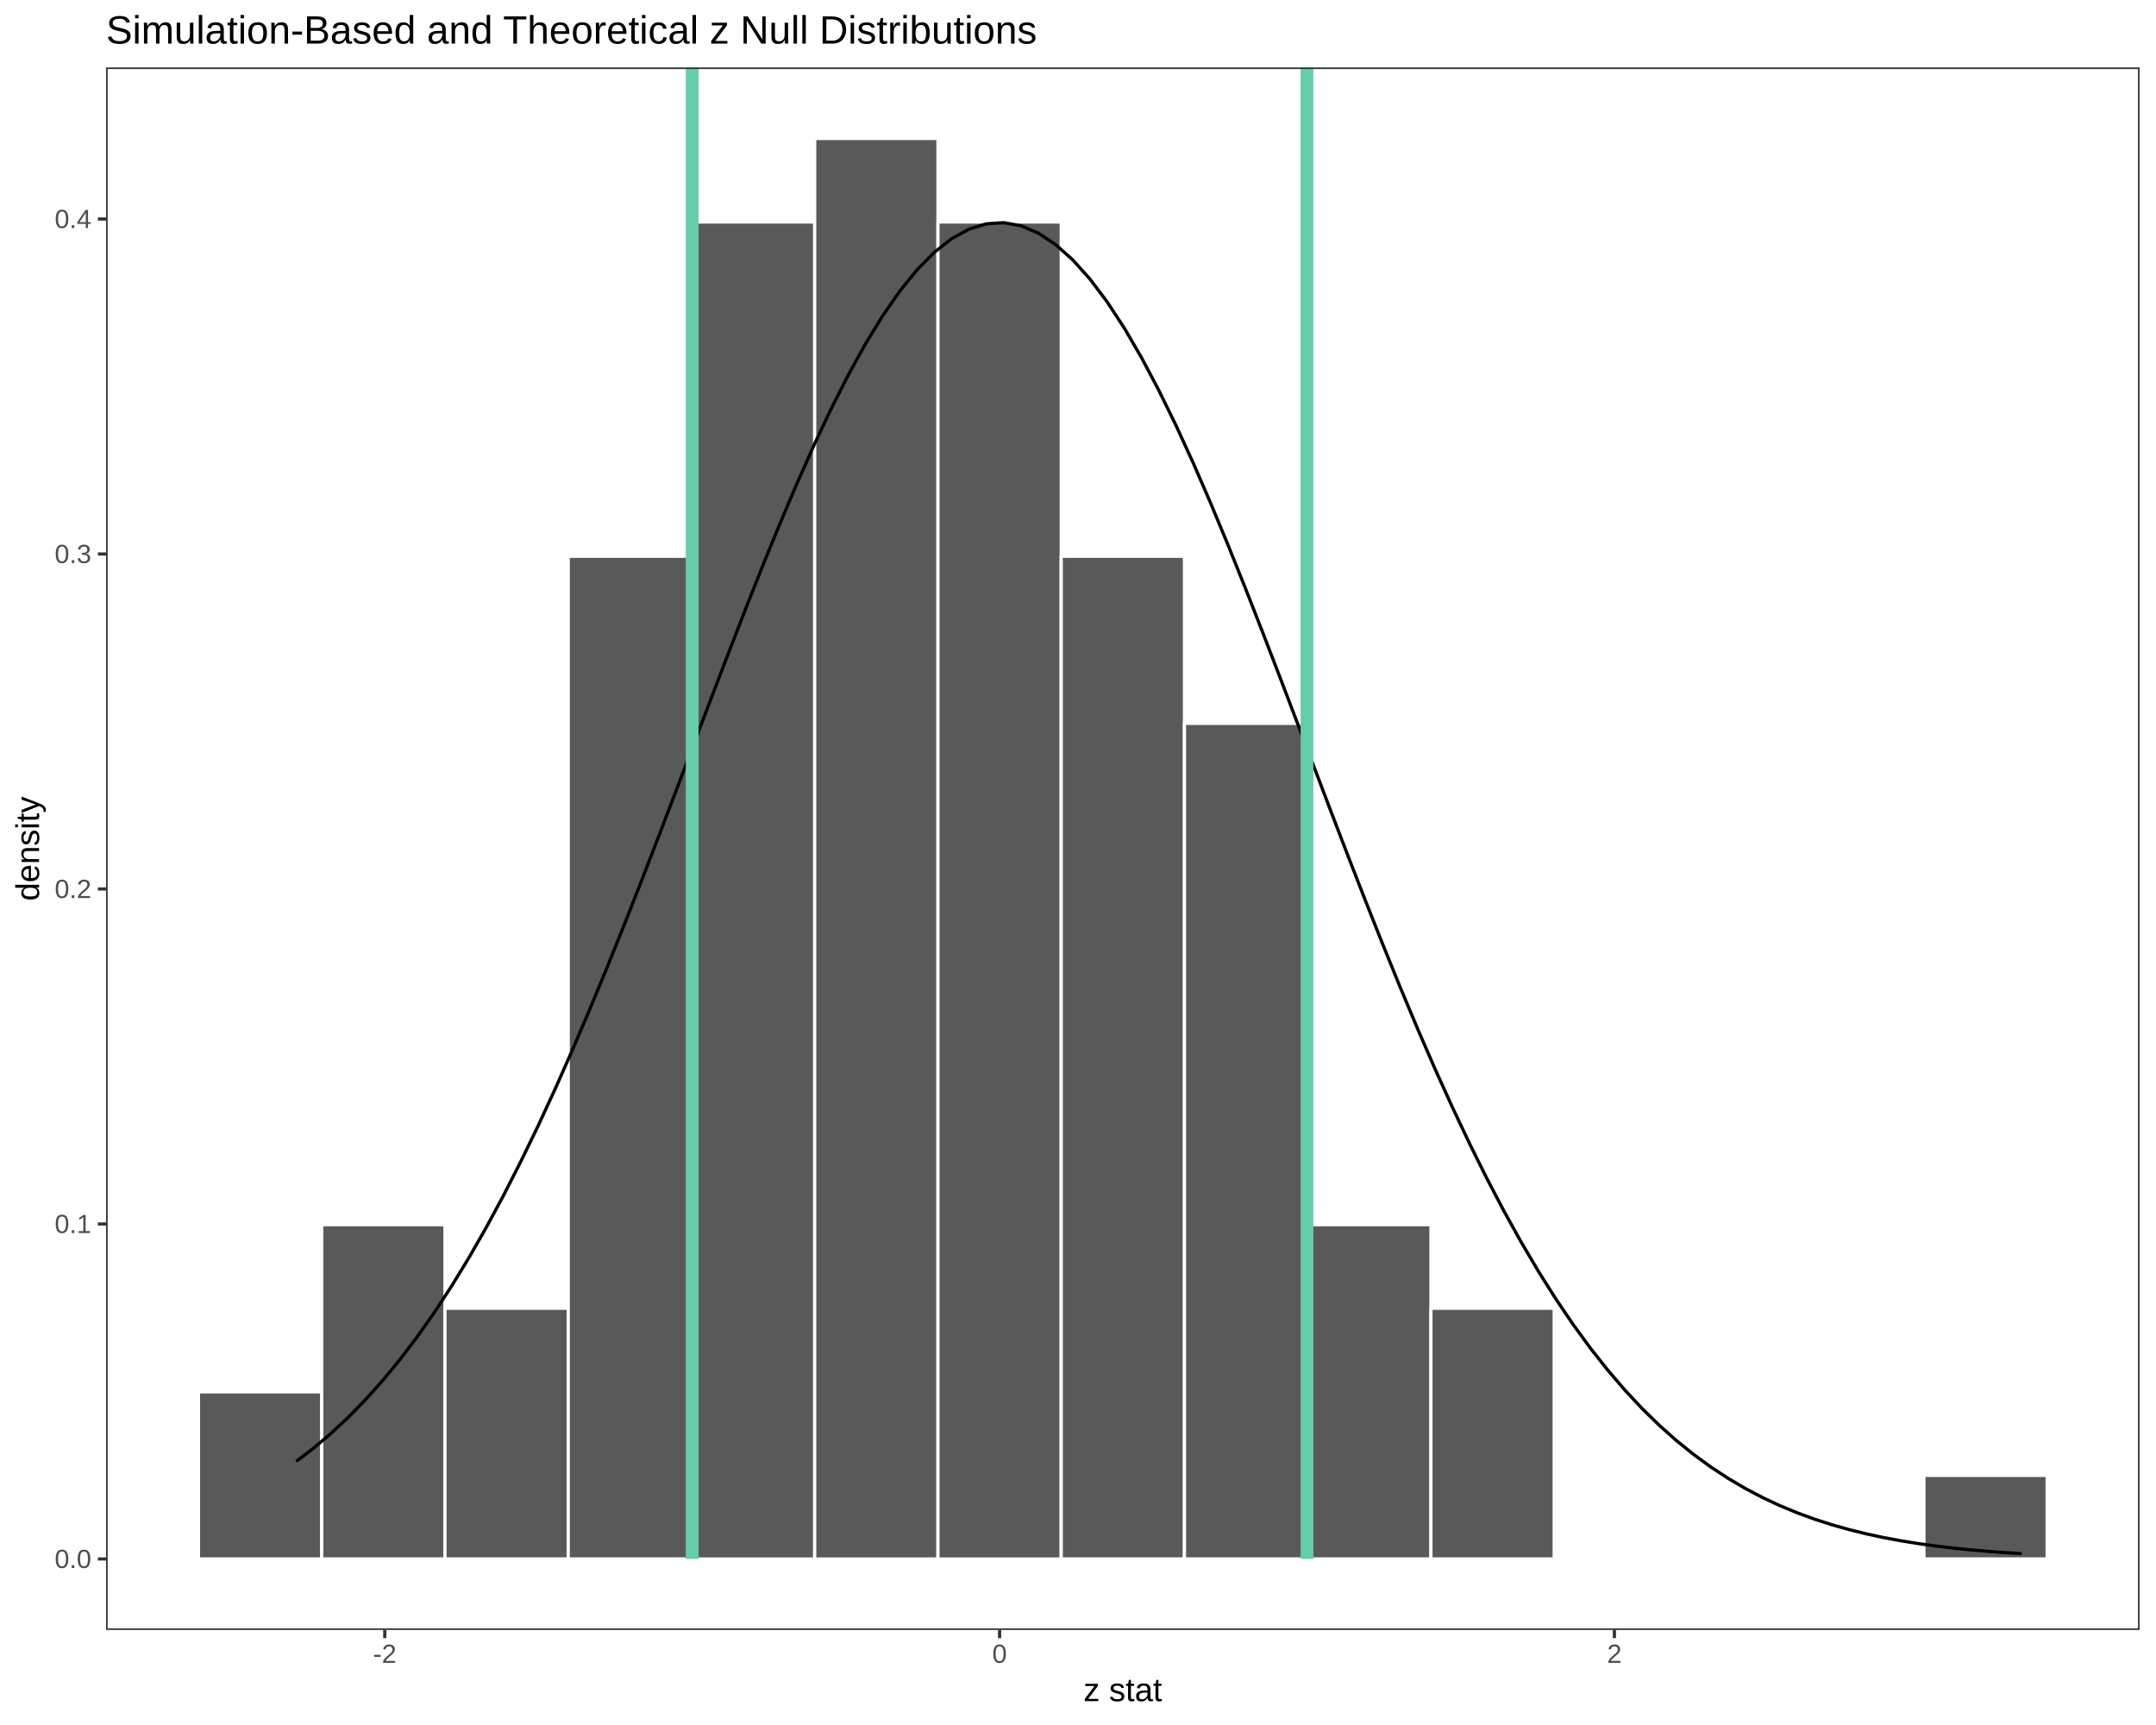
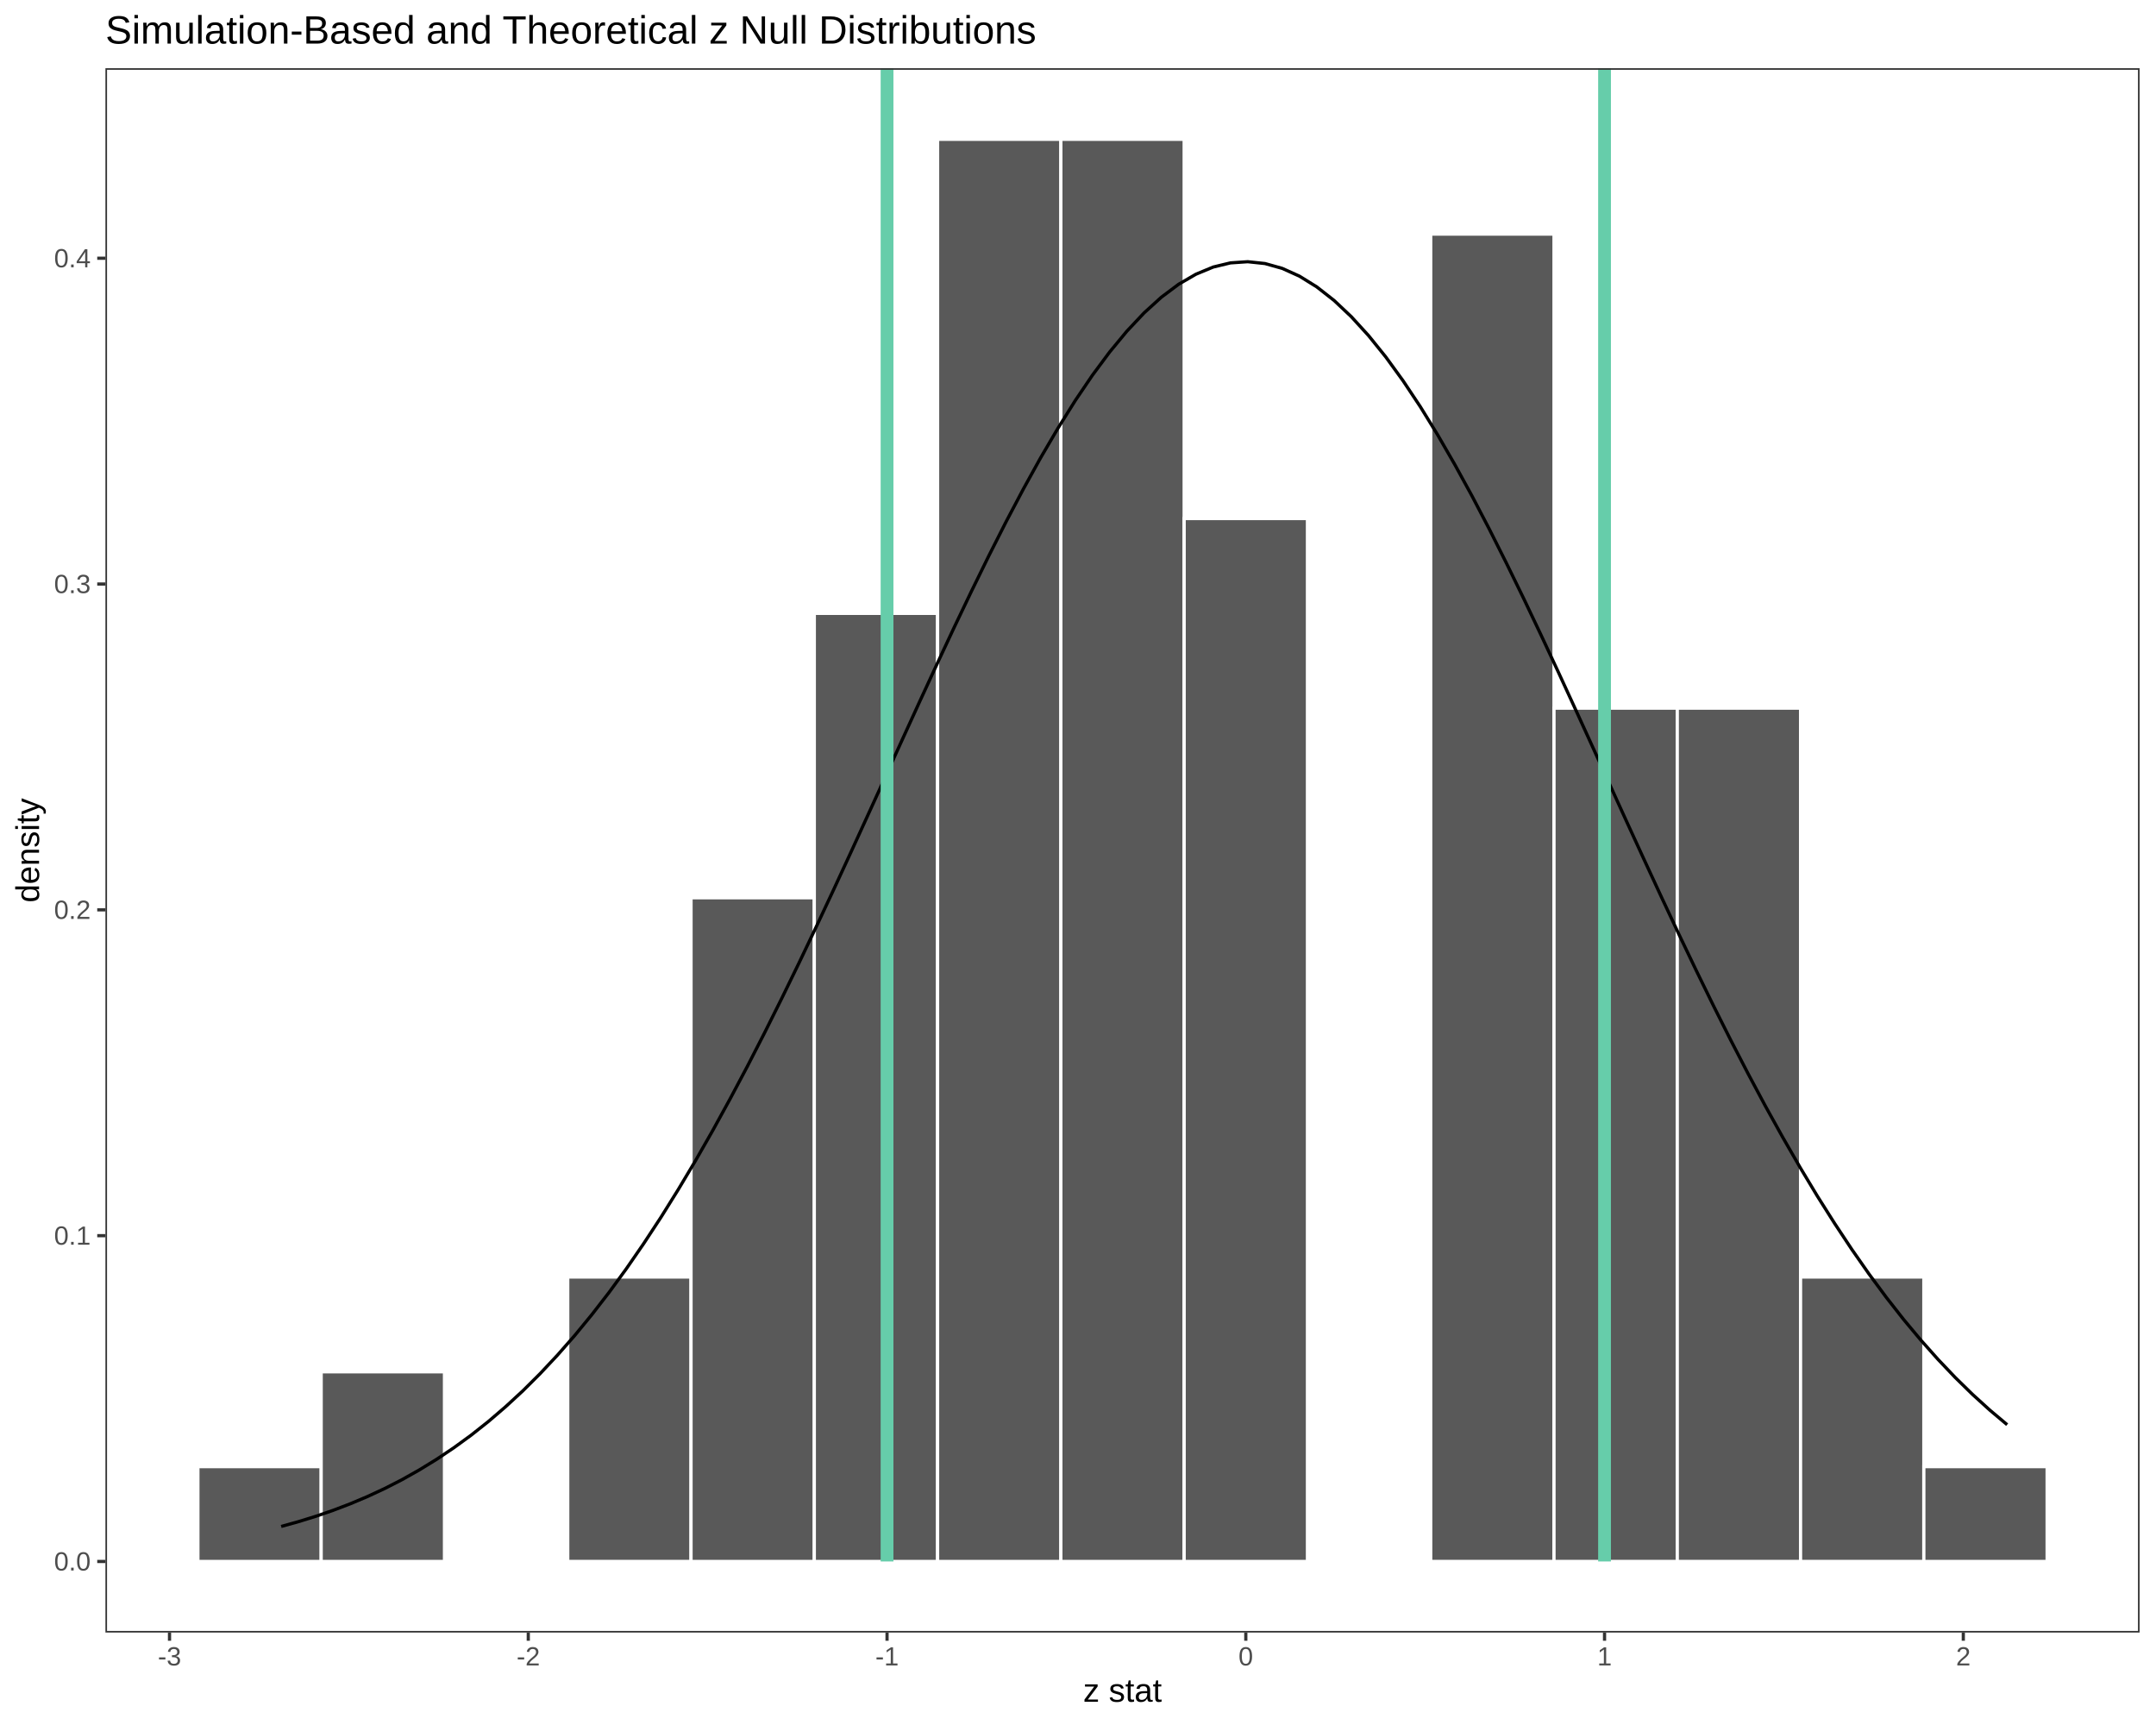
<svg xmlns="http://www.w3.org/2000/svg" viewBox="0 0 720.00 576.00">
  <defs>
    <style type="text/css">
    line, polyline, polygon, path, rect, circle {
      fill: none;
      stroke: #000000;
      stroke-linecap: round;
      stroke-linejoin: round;
      stroke-miterlimit: 10.00;
    }
  </style>
  </defs>
  <rect width="100%" height="100%" style="stroke: none; fill: #FFFFFF;" />
  <rect x="0.00" y="0.00" width="720.00" height="576.00" style="stroke-width: 1.07; stroke: #FFFFFF; fill: #FFFFFF;" />
  <defs>
-     <clipPath id="cpMzUuNDJ8NzE0LjUyfDU0NC4yN3wyMi41Mg==">
-       <rect x="35.42" y="22.52" width="679.10" height="521.75" />
+     <clipPath id="cpMzUuMjF8NzE0LjUyfDU0NS4xM3wyMi43Nw==">
+       <rect x="35.21" y="22.77" width="679.31" height="522.36" />
    </clipPath>
  </defs>
-   <rect x="35.42" y="22.52" width="679.10" height="521.75" style="stroke-width: 1.07; stroke: none; fill: #FFFFFF;" clip-path="url(#cpMzUuNDJ8NzE0LjUyfDU0NC4yN3wyMi41Mg==)" />
-   <rect x="66.28" y="464.75" width="41.16" height="55.80" style="stroke-width: 1.07; stroke: #FFFFFF; stroke-linecap: butt; fill: #595959;" clip-path="url(#cpMzUuNDJ8NzE0LjUyfDU0NC4yN3wyMi41Mg==)" />
-   <rect x="107.44" y="408.95" width="41.16" height="111.60" style="stroke-width: 1.07; stroke: #FFFFFF; stroke-linecap: butt; fill: #595959;" clip-path="url(#cpMzUuNDJ8NzE0LjUyfDU0NC4yN3wyMi41Mg==)" />
-   <rect x="148.60" y="436.85" width="41.16" height="83.70" style="stroke-width: 1.07; stroke: #FFFFFF; stroke-linecap: butt; fill: #595959;" clip-path="url(#cpMzUuNDJ8NzE0LjUyfDU0NC4yN3wyMi41Mg==)" />
-   <rect x="189.76" y="185.74" width="41.16" height="334.81" style="stroke-width: 1.07; stroke: #FFFFFF; stroke-linecap: butt; fill: #595959;" clip-path="url(#cpMzUuNDJ8NzE0LjUyfDU0NC4yN3wyMi41Mg==)" />
-   <rect x="230.92" y="74.14" width="41.16" height="446.42" style="stroke-width: 1.07; stroke: #FFFFFF; stroke-linecap: butt; fill: #595959;" clip-path="url(#cpMzUuNDJ8NzE0LjUyfDU0NC4yN3wyMi41Mg==)" />
-   <rect x="272.07" y="46.24" width="41.16" height="474.32" style="stroke-width: 1.07; stroke: #FFFFFF; stroke-linecap: butt; fill: #595959;" clip-path="url(#cpMzUuNDJ8NzE0LjUyfDU0NC4yN3wyMi41Mg==)" />
-   <rect x="313.23" y="74.14" width="41.16" height="446.42" style="stroke-width: 1.07; stroke: #FFFFFF; stroke-linecap: butt; fill: #595959;" clip-path="url(#cpMzUuNDJ8NzE0LjUyfDU0NC4yN3wyMi41Mg==)" />
-   <rect x="354.39" y="185.74" width="41.16" height="334.81" style="stroke-width: 1.07; stroke: #FFFFFF; stroke-linecap: butt; fill: #595959;" clip-path="url(#cpMzUuNDJ8NzE0LjUyfDU0NC4yN3wyMi41Mg==)" />
-   <rect x="395.55" y="241.54" width="41.16" height="279.01" style="stroke-width: 1.07; stroke: #FFFFFF; stroke-linecap: butt; fill: #595959;" clip-path="url(#cpMzUuNDJ8NzE0LjUyfDU0NC4yN3wyMi41Mg==)" />
-   <rect x="436.71" y="408.95" width="41.16" height="111.60" style="stroke-width: 1.07; stroke: #FFFFFF; stroke-linecap: butt; fill: #595959;" clip-path="url(#cpMzUuNDJ8NzE0LjUyfDU0NC4yN3wyMi41Mg==)" />
-   <rect x="477.86" y="436.85" width="41.16" height="83.70" style="stroke-width: 1.07; stroke: #FFFFFF; stroke-linecap: butt; fill: #595959;" clip-path="url(#cpMzUuNDJ8NzE0LjUyfDU0NC4yN3wyMi41Mg==)" />
-   <rect x="519.02" y="520.56" width="41.16" height="0.00" style="stroke-width: 1.07; stroke: #FFFFFF; stroke-linecap: butt; fill: #595959;" clip-path="url(#cpMzUuNDJ8NzE0LjUyfDU0NC4yN3wyMi41Mg==)" />
-   <rect x="560.18" y="520.56" width="41.16" height="0.00" style="stroke-width: 1.07; stroke: #FFFFFF; stroke-linecap: butt; fill: #595959;" clip-path="url(#cpMzUuNDJ8NzE0LjUyfDU0NC4yN3wyMi41Mg==)" />
-   <rect x="601.34" y="520.56" width="41.16" height="0.00" style="stroke-width: 1.07; stroke: #FFFFFF; stroke-linecap: butt; fill: #595959;" clip-path="url(#cpMzUuNDJ8NzE0LjUyfDU0NC4yN3wyMi41Mg==)" />
-   <rect x="642.49" y="492.65" width="41.16" height="27.90" style="stroke-width: 1.07; stroke: #FFFFFF; stroke-linecap: butt; fill: #595959;" clip-path="url(#cpMzUuNDJ8NzE0LjUyfDU0NC4yN3wyMi41Mg==)" />
-   <polyline points="98.94,487.97 104.70,483.57 110.46,478.70 116.22,473.34 121.98,467.45 127.75,461.03 133.51,454.03 139.27,446.45 145.03,438.27 150.80,429.46 156.56,420.04 162.32,409.98 168.08,399.31 173.84,388.01 179.61,376.13 185.37,363.67 191.13,350.68 196.89,337.18 202.65,323.24 208.42,308.91 214.18,294.25 219.94,279.33 225.70,264.24 231.46,249.06 237.23,233.89 242.99,218.82 248.75,203.96 254.51,189.41 260.28,175.28 266.04,161.68 271.80,148.72 277.56,136.51 283.32,125.14 289.09,114.71 294.85,105.32 300.61,97.04 306.37,89.97 312.13,84.15 317.90,79.64 323.66,76.49 329.42,74.72 335.18,74.35 340.94,75.38 346.71,77.82 352.47,81.62 358.23,86.76 363.99,93.18 369.76,100.84 375.52,109.65 381.28,119.55 387.04,130.44 392.80,142.22 398.57,154.81 404.33,168.09 410.09,181.95 415.85,196.29 421.61,211.00 427.38,225.98 433.14,241.11 438.90,256.29 444.66,271.44 450.42,286.46 456.19,301.26 461.95,315.78 467.71,329.93 473.47,343.67 479.23,356.93 485.00,369.67 490.76,381.86 496.52,393.47 502.28,404.47 508.05,414.85 513.81,424.60 519.57,433.73 525.33,442.24 531.09,450.14 536.86,457.44 542.62,464.16 548.38,470.32 554.14,475.95 559.90,481.08 565.67,485.72 571.43,489.92 577.19,493.69 582.95,497.08 588.71,500.10 594.48,502.79 600.24,505.17 606.00,507.28 611.76,509.13 617.53,510.76 623.29,512.18 629.05,513.42 634.81,514.49 640.57,515.42 646.34,516.22 652.10,516.91 657.86,517.49 663.62,517.99 669.38,518.42 675.15,518.78 " style="stroke-width: 1.07; stroke-linecap: butt;" clip-path="url(#cpMzUuNDJ8NzE0LjUyfDU0NC4yN3wyMi41Mg==)" />
-   <line x1="231.15" y1="520.56" x2="231.15" y2="22.52" style="stroke-width: 4.27; stroke: #66CDAA; stroke-linecap: butt;" clip-path="url(#cpMzUuNDJ8NzE0LjUyfDU0NC4yN3wyMi41Mg==)" />
-   <line x1="436.47" y1="520.56" x2="436.47" y2="22.52" style="stroke-width: 4.27; stroke: #66CDAA; stroke-linecap: butt;" clip-path="url(#cpMzUuNDJ8NzE0LjUyfDU0NC4yN3wyMi41Mg==)" />
-   <rect x="35.42" y="22.52" width="679.10" height="521.75" style="stroke-width: 1.07; stroke: #333333;" clip-path="url(#cpMzUuNDJ8NzE0LjUyfDU0NC4yN3wyMi41Mg==)" />
+   <rect x="35.21" y="22.77" width="679.31" height="522.36" style="stroke-width: 1.07; stroke: none; fill: #FFFFFF;" clip-path="url(#cpMzUuMjF8NzE0LjUyfDU0NS4xM3wyMi43Nw==)" />
+   <rect x="66.09" y="489.73" width="41.17" height="31.66" style="stroke-width: 1.07; stroke: #FFFFFF; stroke-linecap: square; stroke-linejoin: miter; fill: #595959;" clip-path="url(#cpMzUuMjF8NzE0LjUyfDU0NS4xM3wyMi43Nw==)" />
+   <rect x="107.26" y="458.07" width="41.17" height="63.32" style="stroke-width: 1.07; stroke: #FFFFFF; stroke-linecap: square; stroke-linejoin: miter; fill: #595959;" clip-path="url(#cpMzUuMjF8NzE0LjUyfDU0NS4xM3wyMi43Nw==)" />
+   <rect x="148.43" y="521.39" width="41.17" height="0.00" style="stroke-width: 1.07; stroke: #FFFFFF; stroke-linecap: square; stroke-linejoin: miter; fill: #595959;" clip-path="url(#cpMzUuMjF8NzE0LjUyfDU0NS4xM3wyMi43Nw==)" />
+   <rect x="189.60" y="426.41" width="41.17" height="94.97" style="stroke-width: 1.07; stroke: #FFFFFF; stroke-linecap: square; stroke-linejoin: miter; fill: #595959;" clip-path="url(#cpMzUuMjF8NzE0LjUyfDU0NS4xM3wyMi43Nw==)" />
+   <rect x="230.77" y="299.78" width="41.17" height="221.61" style="stroke-width: 1.07; stroke: #FFFFFF; stroke-linecap: square; stroke-linejoin: miter; fill: #595959;" clip-path="url(#cpMzUuMjF8NzE0LjUyfDU0NS4xM3wyMi43Nw==)" />
+   <rect x="271.94" y="204.81" width="41.17" height="316.58" style="stroke-width: 1.07; stroke: #FFFFFF; stroke-linecap: square; stroke-linejoin: miter; fill: #595959;" clip-path="url(#cpMzUuMjF8NzE0LjUyfDU0NS4xM3wyMi43Nw==)" />
+   <rect x="313.11" y="46.52" width="41.17" height="474.87" style="stroke-width: 1.07; stroke: #FFFFFF; stroke-linecap: square; stroke-linejoin: miter; fill: #595959;" clip-path="url(#cpMzUuMjF8NzE0LjUyfDU0NS4xM3wyMi43Nw==)" />
+   <rect x="354.28" y="46.52" width="41.17" height="474.87" style="stroke-width: 1.07; stroke: #FFFFFF; stroke-linecap: square; stroke-linejoin: miter; fill: #595959;" clip-path="url(#cpMzUuMjF8NzE0LjUyfDU0NS4xM3wyMi43Nw==)" />
+   <rect x="395.45" y="173.15" width="41.17" height="348.24" style="stroke-width: 1.07; stroke: #FFFFFF; stroke-linecap: square; stroke-linejoin: miter; fill: #595959;" clip-path="url(#cpMzUuMjF8NzE0LjUyfDU0NS4xM3wyMi43Nw==)" />
+   <rect x="436.62" y="521.39" width="41.17" height="0.00" style="stroke-width: 1.07; stroke: #FFFFFF; stroke-linecap: square; stroke-linejoin: miter; fill: #595959;" clip-path="url(#cpMzUuMjF8NzE0LjUyfDU0NS4xM3wyMi43Nw==)" />
+   <rect x="477.79" y="78.17" width="41.17" height="443.21" style="stroke-width: 1.07; stroke: #FFFFFF; stroke-linecap: square; stroke-linejoin: miter; fill: #595959;" clip-path="url(#cpMzUuMjF8NzE0LjUyfDU0NS4xM3wyMi43Nw==)" />
+   <rect x="518.96" y="236.46" width="41.17" height="284.92" style="stroke-width: 1.07; stroke: #FFFFFF; stroke-linecap: square; stroke-linejoin: miter; fill: #595959;" clip-path="url(#cpMzUuMjF8NzE0LjUyfDU0NS4xM3wyMi43Nw==)" />
+   <rect x="560.13" y="236.46" width="41.17" height="284.92" style="stroke-width: 1.07; stroke: #FFFFFF; stroke-linecap: square; stroke-linejoin: miter; fill: #595959;" clip-path="url(#cpMzUuMjF8NzE0LjUyfDU0NS4xM3wyMi43Nw==)" />
+   <rect x="601.30" y="426.41" width="41.17" height="94.97" style="stroke-width: 1.07; stroke: #FFFFFF; stroke-linecap: square; stroke-linejoin: miter; fill: #595959;" clip-path="url(#cpMzUuMjF8NzE0LjUyfDU0NS4xM3wyMi43Nw==)" />
+   <rect x="642.47" y="489.73" width="41.17" height="31.66" style="stroke-width: 1.07; stroke: #FFFFFF; stroke-linecap: square; stroke-linejoin: miter; fill: #595959;" clip-path="url(#cpMzUuMjF8NzE0LjUyfDU0NS4xM3wyMi43Nw==)" />
+   <polyline points="93.90,509.70 99.67,508.10 105.43,506.32 111.19,504.34 116.96,502.14 122.72,499.71 128.49,497.03 134.25,494.08 140.01,490.84 145.78,487.30 151.54,483.44 157.31,479.24 163.07,474.68 168.83,469.74 174.60,464.42 180.36,458.69 186.12,452.55 191.89,445.98 197.65,438.97 203.42,431.52 209.18,423.63 214.94,415.28 220.71,406.49 226.47,397.26 232.24,387.60 238.00,377.52 243.76,367.03 249.53,356.17 255.29,344.95 261.05,333.40 266.82,321.56 272.58,309.47 278.35,297.16 284.11,284.69 289.87,272.10 295.64,259.45 301.40,246.79 307.16,234.19 312.93,221.70 318.69,209.40 324.46,197.34 330.22,185.59 335.98,174.22 341.75,163.29 347.51,152.87 353.28,143.03 359.04,133.82 364.80,125.31 370.57,117.54 376.33,110.58 382.09,104.46 387.86,99.22 393.62,94.91 399.39,91.56 405.15,89.17 410.91,87.78 416.68,87.39 422.44,88.00 428.21,89.62 433.97,92.22 439.73,95.79 445.50,100.31 451.26,105.74 457.02,112.05 462.79,119.20 468.55,127.14 474.32,135.81 480.08,145.16 485.84,155.14 491.61,165.67 497.37,176.71 503.13,188.17 508.90,199.99 514.66,212.11 520.43,224.47 526.19,236.98 531.95,249.60 537.72,262.27 543.48,274.91 549.25,287.47 555.01,299.91 560.77,312.18 566.54,324.22 572.30,336.00 578.06,347.47 583.83,358.62 589.59,369.40 595.36,379.79 601.12,389.78 606.88,399.35 612.65,408.48 618.41,417.18 624.17,425.42 629.94,433.22 635.70,440.57 641.47,447.48 647.23,453.95 652.99,460.00 658.76,465.64 664.52,470.87 670.29,475.72 " style="stroke-width: 1.07; stroke-linecap: butt;" clip-path="url(#cpMzUuMjF8NzE0LjUyfDU0NS4xM3wyMi43Nw==)" />
+   <line x1="296.23" y1="521.39" x2="296.23" y2="22.77" style="stroke-width: 4.27; stroke: #66CDAA; stroke-linecap: butt;" clip-path="url(#cpMzUuMjF8NzE0LjUyfDU0NS4xM3wyMi43Nw==)" />
+   <line x1="535.84" y1="521.39" x2="535.84" y2="22.77" style="stroke-width: 4.27; stroke: #66CDAA; stroke-linecap: butt;" clip-path="url(#cpMzUuMjF8NzE0LjUyfDU0NS4xM3wyMi43Nw==)" />
+   <rect x="35.21" y="22.77" width="679.31" height="522.36" style="stroke-width: 1.07; stroke: #333333;" clip-path="url(#cpMzUuMjF8NzE0LjUyfDU0NS4xM3wyMi43Nw==)" />
  <defs>
    <clipPath id="cpMC4wMHw3MjAuMDB8NTc2LjAwfDAuMDA=">
      <rect x="0.00" y="0.00" width="720.00" height="576.00" />
    </clipPath>
  </defs>
  <g clip-path="url(#cpMC4wMHw3MjAuMDB8NTc2LjAwfDAuMDA=)">
-     <text x="18.27" y="523.58" style="font-size: 8.80px; fill: #4D4D4D; font-family: Liberation Sans;" textLength="12.22px" lengthAdjust="spacingAndGlyphs">0.0</text>
+     <text x="18.06" y="524.41" style="font-size: 8.80px; fill: #4D4D4D; font-family: Liberation Sans;" textLength="12.22px" lengthAdjust="spacingAndGlyphs">0.0</text>
  </g>
  <g clip-path="url(#cpMC4wMHw3MjAuMDB8NTc2LjAwfDAuMDA=)">
-     <text x="18.27" y="411.72" style="font-size: 8.80px; fill: #4D4D4D; font-family: Liberation Sans;" textLength="12.22px" lengthAdjust="spacingAndGlyphs">0.1</text>
+     <text x="18.06" y="415.62" style="font-size: 8.80px; fill: #4D4D4D; font-family: Liberation Sans;" textLength="12.22px" lengthAdjust="spacingAndGlyphs">0.1</text>
  </g>
  <g clip-path="url(#cpMC4wMHw3MjAuMDB8NTc2LjAwfDAuMDA=)">
-     <text x="18.27" y="299.86" style="font-size: 8.80px; fill: #4D4D4D; font-family: Liberation Sans;" textLength="12.22px" lengthAdjust="spacingAndGlyphs">0.2</text>
+     <text x="18.06" y="306.83" style="font-size: 8.80px; fill: #4D4D4D; font-family: Liberation Sans;" textLength="12.22px" lengthAdjust="spacingAndGlyphs">0.2</text>
  </g>
  <g clip-path="url(#cpMC4wMHw3MjAuMDB8NTc2LjAwfDAuMDA=)">
-     <text x="18.27" y="188.01" style="font-size: 8.80px; fill: #4D4D4D; font-family: Liberation Sans;" textLength="12.22px" lengthAdjust="spacingAndGlyphs">0.3</text>
+     <text x="18.06" y="198.04" style="font-size: 8.80px; fill: #4D4D4D; font-family: Liberation Sans;" textLength="12.22px" lengthAdjust="spacingAndGlyphs">0.3</text>
  </g>
  <g clip-path="url(#cpMC4wMHw3MjAuMDB8NTc2LjAwfDAuMDA=)">
-     <text x="18.27" y="76.15" style="font-size: 8.80px; fill: #4D4D4D; font-family: Liberation Sans;" textLength="12.22px" lengthAdjust="spacingAndGlyphs">0.4</text>
+     <text x="18.06" y="89.26" style="font-size: 8.80px; fill: #4D4D4D; font-family: Liberation Sans;" textLength="12.22px" lengthAdjust="spacingAndGlyphs">0.4</text>
  </g>
-   <polyline points="32.68,520.56 35.42,520.56 " style="stroke-width: 1.07; stroke: #333333; stroke-linecap: butt;" clip-path="url(#cpMC4wMHw3MjAuMDB8NTc2LjAwfDAuMDA=)" />
-   <polyline points="32.68,408.70 35.42,408.70 " style="stroke-width: 1.07; stroke: #333333; stroke-linecap: butt;" clip-path="url(#cpMC4wMHw3MjAuMDB8NTc2LjAwfDAuMDA=)" />
-   <polyline points="32.68,296.84 35.42,296.84 " style="stroke-width: 1.07; stroke: #333333; stroke-linecap: butt;" clip-path="url(#cpMC4wMHw3MjAuMDB8NTc2LjAwfDAuMDA=)" />
-   <polyline points="32.68,184.98 35.42,184.98 " style="stroke-width: 1.07; stroke: #333333; stroke-linecap: butt;" clip-path="url(#cpMC4wMHw3MjAuMDB8NTc2LjAwfDAuMDA=)" />
-   <polyline points="32.68,73.13 35.42,73.13 " style="stroke-width: 1.07; stroke: #333333; stroke-linecap: butt;" clip-path="url(#cpMC4wMHw3MjAuMDB8NTc2LjAwfDAuMDA=)" />
-   <polyline points="128.49,547.01 128.49,544.27 " style="stroke-width: 1.07; stroke: #333333; stroke-linecap: butt;" clip-path="url(#cpMC4wMHw3MjAuMDB8NTc2LjAwfDAuMDA=)" />
-   <polyline points="333.81,547.01 333.81,544.27 " style="stroke-width: 1.07; stroke: #333333; stroke-linecap: butt;" clip-path="url(#cpMC4wMHw3MjAuMDB8NTc2LjAwfDAuMDA=)" />
-   <polyline points="539.13,547.01 539.13,544.27 " style="stroke-width: 1.07; stroke: #333333; stroke-linecap: butt;" clip-path="url(#cpMC4wMHw3MjAuMDB8NTc2LjAwfDAuMDA=)" />
+   <polyline points="32.47,521.39 35.21,521.39 " style="stroke-width: 1.07; stroke: #333333; stroke-linecap: butt;" clip-path="url(#cpMC4wMHw3MjAuMDB8NTc2LjAwfDAuMDA=)" />
+   <polyline points="32.47,412.60 35.21,412.60 " style="stroke-width: 1.07; stroke: #333333; stroke-linecap: butt;" clip-path="url(#cpMC4wMHw3MjAuMDB8NTc2LjAwfDAuMDA=)" />
+   <polyline points="32.47,303.81 35.21,303.81 " style="stroke-width: 1.07; stroke: #333333; stroke-linecap: butt;" clip-path="url(#cpMC4wMHw3MjAuMDB8NTc2LjAwfDAuMDA=)" />
+   <polyline points="32.47,195.02 35.21,195.02 " style="stroke-width: 1.07; stroke: #333333; stroke-linecap: butt;" clip-path="url(#cpMC4wMHw3MjAuMDB8NTc2LjAwfDAuMDA=)" />
+   <polyline points="32.47,86.23 35.21,86.23 " style="stroke-width: 1.07; stroke: #333333; stroke-linecap: butt;" clip-path="url(#cpMC4wMHw3MjAuMDB8NTc2LjAwfDAuMDA=)" />
+   <polyline points="56.61,547.87 56.61,545.13 " style="stroke-width: 1.07; stroke: #333333; stroke-linecap: butt;" clip-path="url(#cpMC4wMHw3MjAuMDB8NTc2LjAwfDAuMDA=)" />
+   <polyline points="176.42,547.87 176.42,545.13 " style="stroke-width: 1.07; stroke: #333333; stroke-linecap: butt;" clip-path="url(#cpMC4wMHw3MjAuMDB8NTc2LjAwfDAuMDA=)" />
+   <polyline points="296.23,547.87 296.23,545.13 " style="stroke-width: 1.07; stroke: #333333; stroke-linecap: butt;" clip-path="url(#cpMC4wMHw3MjAuMDB8NTc2LjAwfDAuMDA=)" />
+   <polyline points="416.04,547.87 416.04,545.13 " style="stroke-width: 1.07; stroke: #333333; stroke-linecap: butt;" clip-path="url(#cpMC4wMHw3MjAuMDB8NTc2LjAwfDAuMDA=)" />
+   <polyline points="535.84,547.87 535.84,545.13 " style="stroke-width: 1.07; stroke: #333333; stroke-linecap: butt;" clip-path="url(#cpMC4wMHw3MjAuMDB8NTc2LjAwfDAuMDA=)" />
+   <polyline points="655.65,547.87 655.65,545.13 " style="stroke-width: 1.07; stroke: #333333; stroke-linecap: butt;" clip-path="url(#cpMC4wMHw3MjAuMDB8NTc2LjAwfDAuMDA=)" />
  <g clip-path="url(#cpMC4wMHw3MjAuMDB8NTc2LjAwfDAuMDA=)">
-     <text x="124.58" y="555.25" style="font-size: 8.80px; fill: #4D4D4D; font-family: Liberation Sans;" textLength="7.81px" lengthAdjust="spacingAndGlyphs">-2</text>
+     <text x="52.71" y="556.11" style="font-size: 8.80px; fill: #4D4D4D; font-family: Liberation Sans;" textLength="7.81px" lengthAdjust="spacingAndGlyphs">-3</text>
  </g>
  <g clip-path="url(#cpMC4wMHw3MjAuMDB8NTc2LjAwfDAuMDA=)">
-     <text x="331.37" y="555.25" style="font-size: 8.80px; fill: #4D4D4D; font-family: Liberation Sans;" textLength="4.89px" lengthAdjust="spacingAndGlyphs">0</text>
+     <text x="172.52" y="556.11" style="font-size: 8.80px; fill: #4D4D4D; font-family: Liberation Sans;" textLength="7.81px" lengthAdjust="spacingAndGlyphs">-2</text>
  </g>
  <g clip-path="url(#cpMC4wMHw3MjAuMDB8NTc2LjAwfDAuMDA=)">
-     <text x="536.69" y="555.25" style="font-size: 8.80px; fill: #4D4D4D; font-family: Liberation Sans;" textLength="4.89px" lengthAdjust="spacingAndGlyphs">2</text>
+     <text x="292.32" y="556.11" style="font-size: 8.80px; fill: #4D4D4D; font-family: Liberation Sans;" textLength="7.81px" lengthAdjust="spacingAndGlyphs">-1</text>
  </g>
  <g clip-path="url(#cpMC4wMHw3MjAuMDB8NTc2LjAwfDAuMDA=)">
-     <text x="361.81" y="568.04" style="font-size: 11.00px; font-family: Liberation Sans;" textLength="26.31px" lengthAdjust="spacingAndGlyphs">z stat</text>
+     <text x="413.59" y="556.11" style="font-size: 8.80px; fill: #4D4D4D; font-family: Liberation Sans;" textLength="4.89px" lengthAdjust="spacingAndGlyphs">0</text>
  </g>
  <g clip-path="url(#cpMC4wMHw3MjAuMDB8NTc2LjAwfDAuMDA=)">
-     <text transform="translate(13.04,300.83) rotate(-90)" style="font-size: 11.00px; font-family: Liberation Sans;" textLength="34.88px" lengthAdjust="spacingAndGlyphs">density</text>
+     <text x="533.40" y="556.11" style="font-size: 8.80px; fill: #4D4D4D; font-family: Liberation Sans;" textLength="4.89px" lengthAdjust="spacingAndGlyphs">1</text>
  </g>
  <g clip-path="url(#cpMC4wMHw3MjAuMDB8NTc2LjAwfDAuMDA=)">
-     <text x="35.42" y="14.56" style="font-size: 13.20px; font-family: Liberation Sans;" textLength="310.45px" lengthAdjust="spacingAndGlyphs">Simulation-Based and Theoretical z Null Distributions</text>
+     <text x="653.21" y="556.11" style="font-size: 8.80px; fill: #4D4D4D; font-family: Liberation Sans;" textLength="4.89px" lengthAdjust="spacingAndGlyphs">2</text>
+   </g>
+   <g clip-path="url(#cpMC4wMHw3MjAuMDB8NTc2LjAwfDAuMDA=)">
+     <text x="361.71" y="568.24" style="font-size: 11.00px; font-family: Liberation Sans;" textLength="26.31px" lengthAdjust="spacingAndGlyphs">z stat</text>
+   </g>
+   <g clip-path="url(#cpMC4wMHw3MjAuMDB8NTc2LjAwfDAuMDA=)">
+     <text transform="translate(13.04,301.39) rotate(-90)" style="font-size: 11.00px; font-family: Liberation Sans;" textLength="34.88px" lengthAdjust="spacingAndGlyphs">density</text>
+   </g>
+   <g clip-path="url(#cpMC4wMHw3MjAuMDB8NTc2LjAwfDAuMDA=)">
+     <text x="35.21" y="14.56" style="font-size: 13.20px; font-family: Liberation Sans;" textLength="310.45px" lengthAdjust="spacingAndGlyphs">Simulation-Based and Theoretical z Null Distributions</text>
  </g>
</svg>
